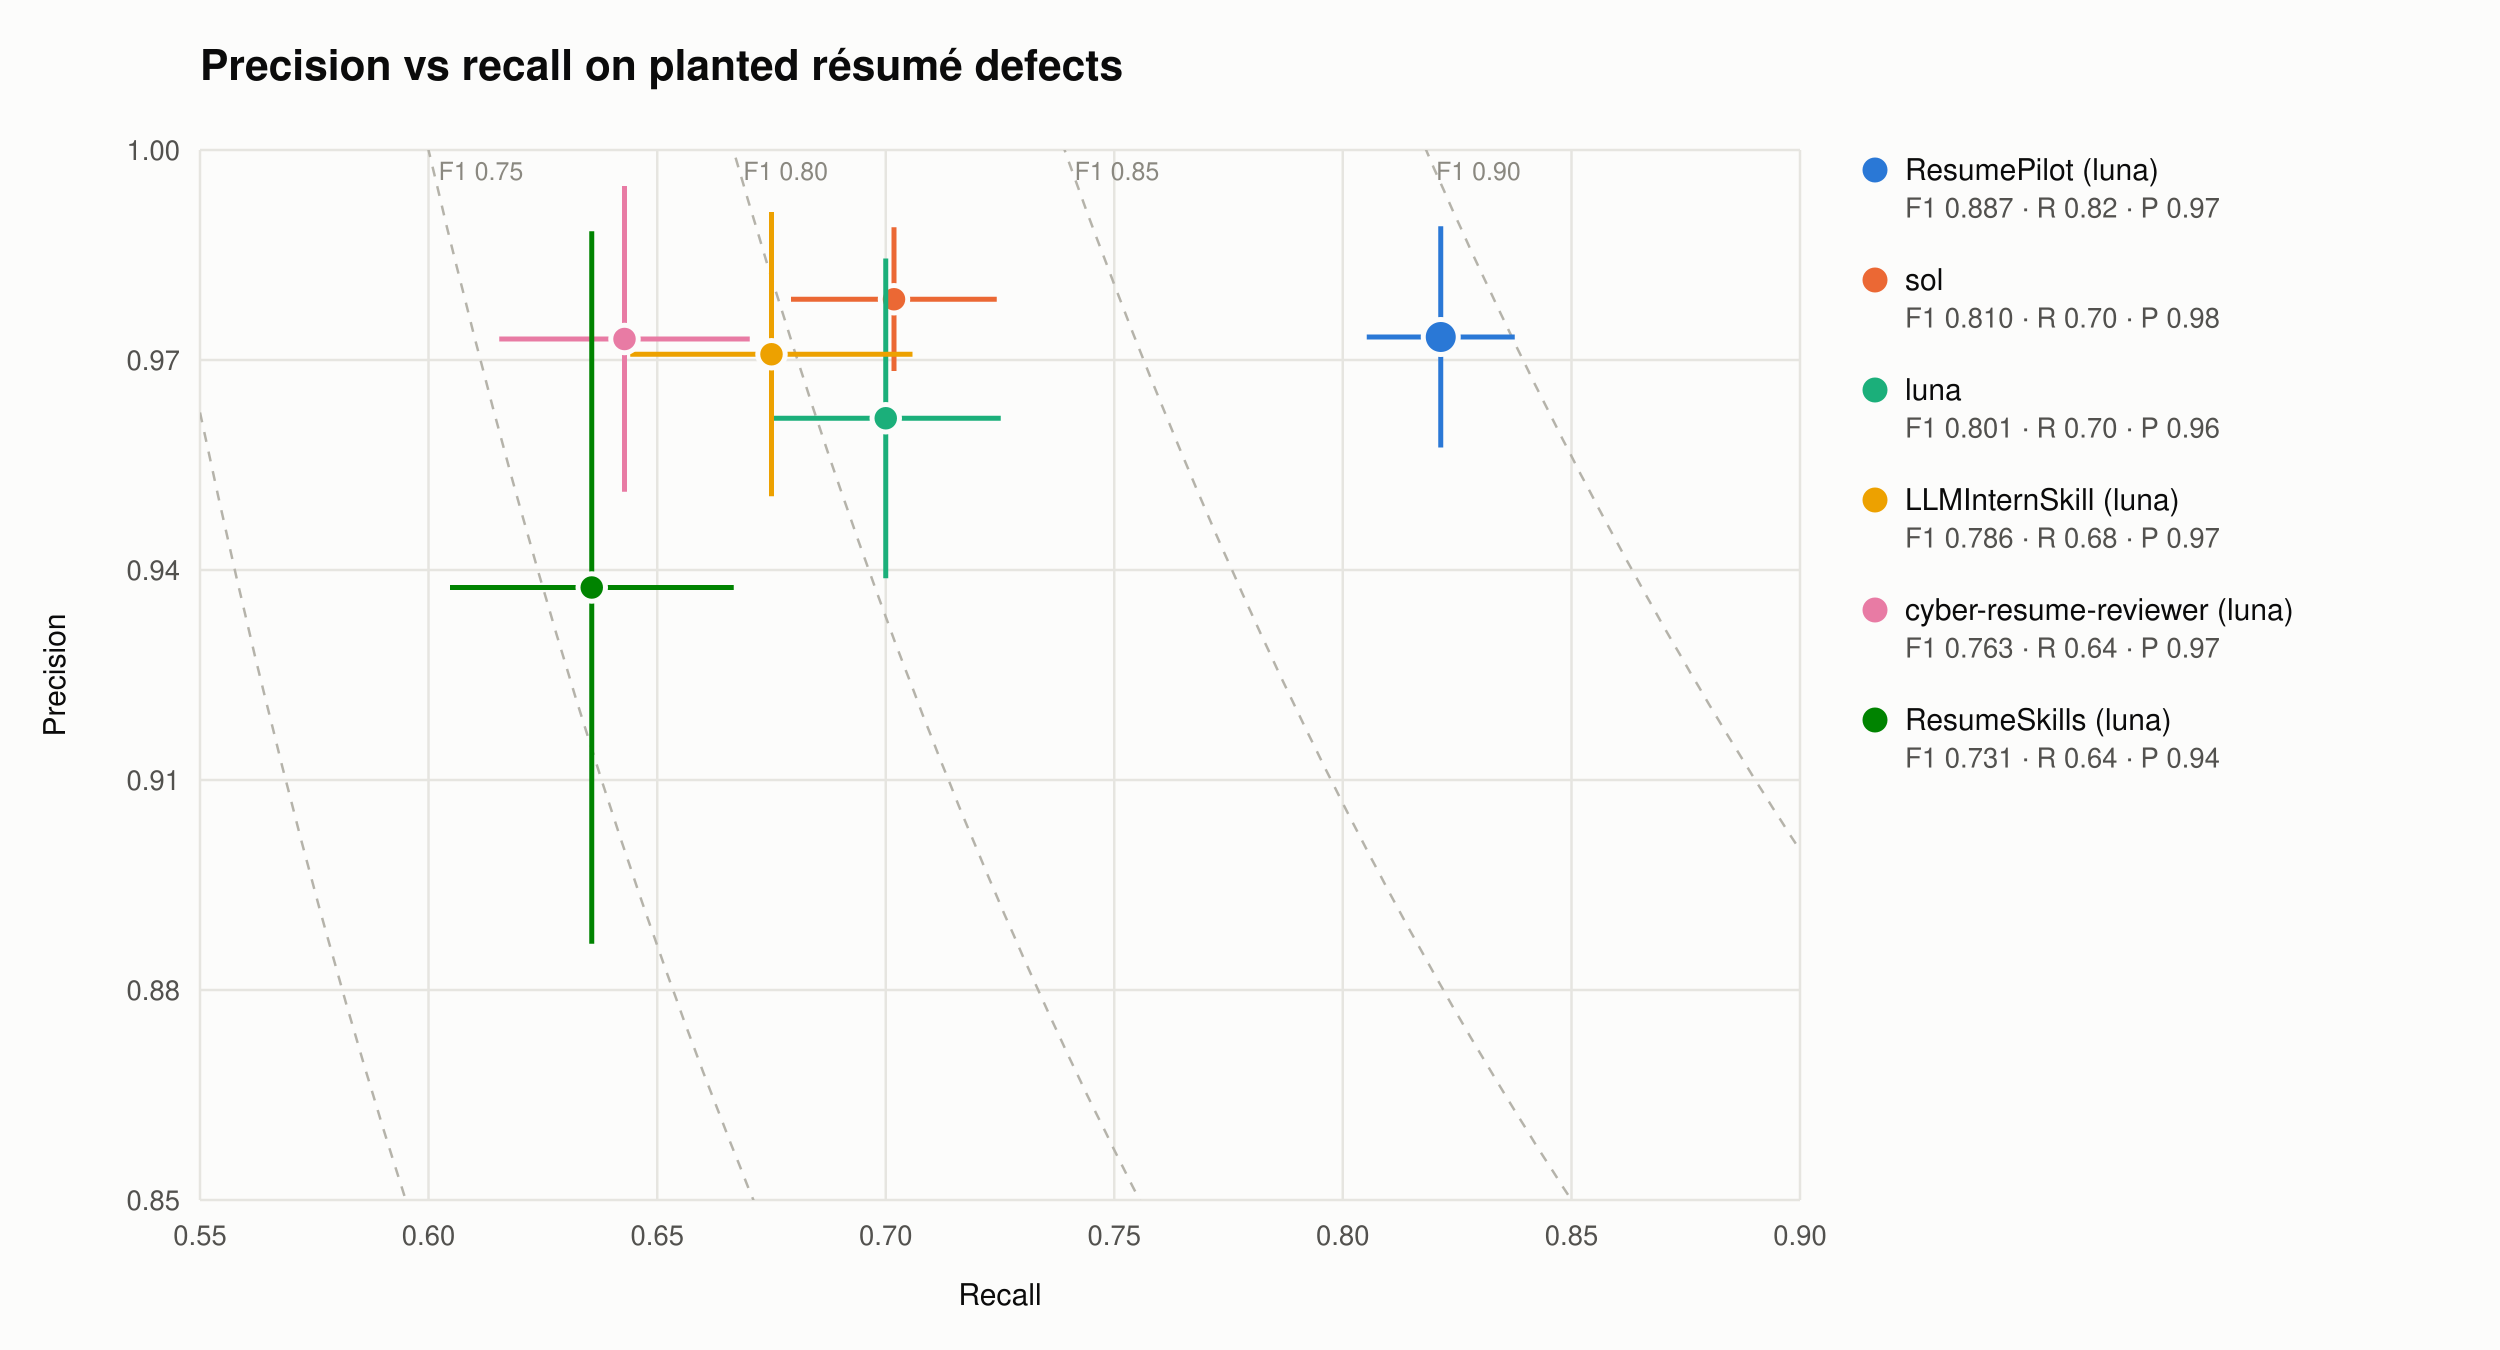
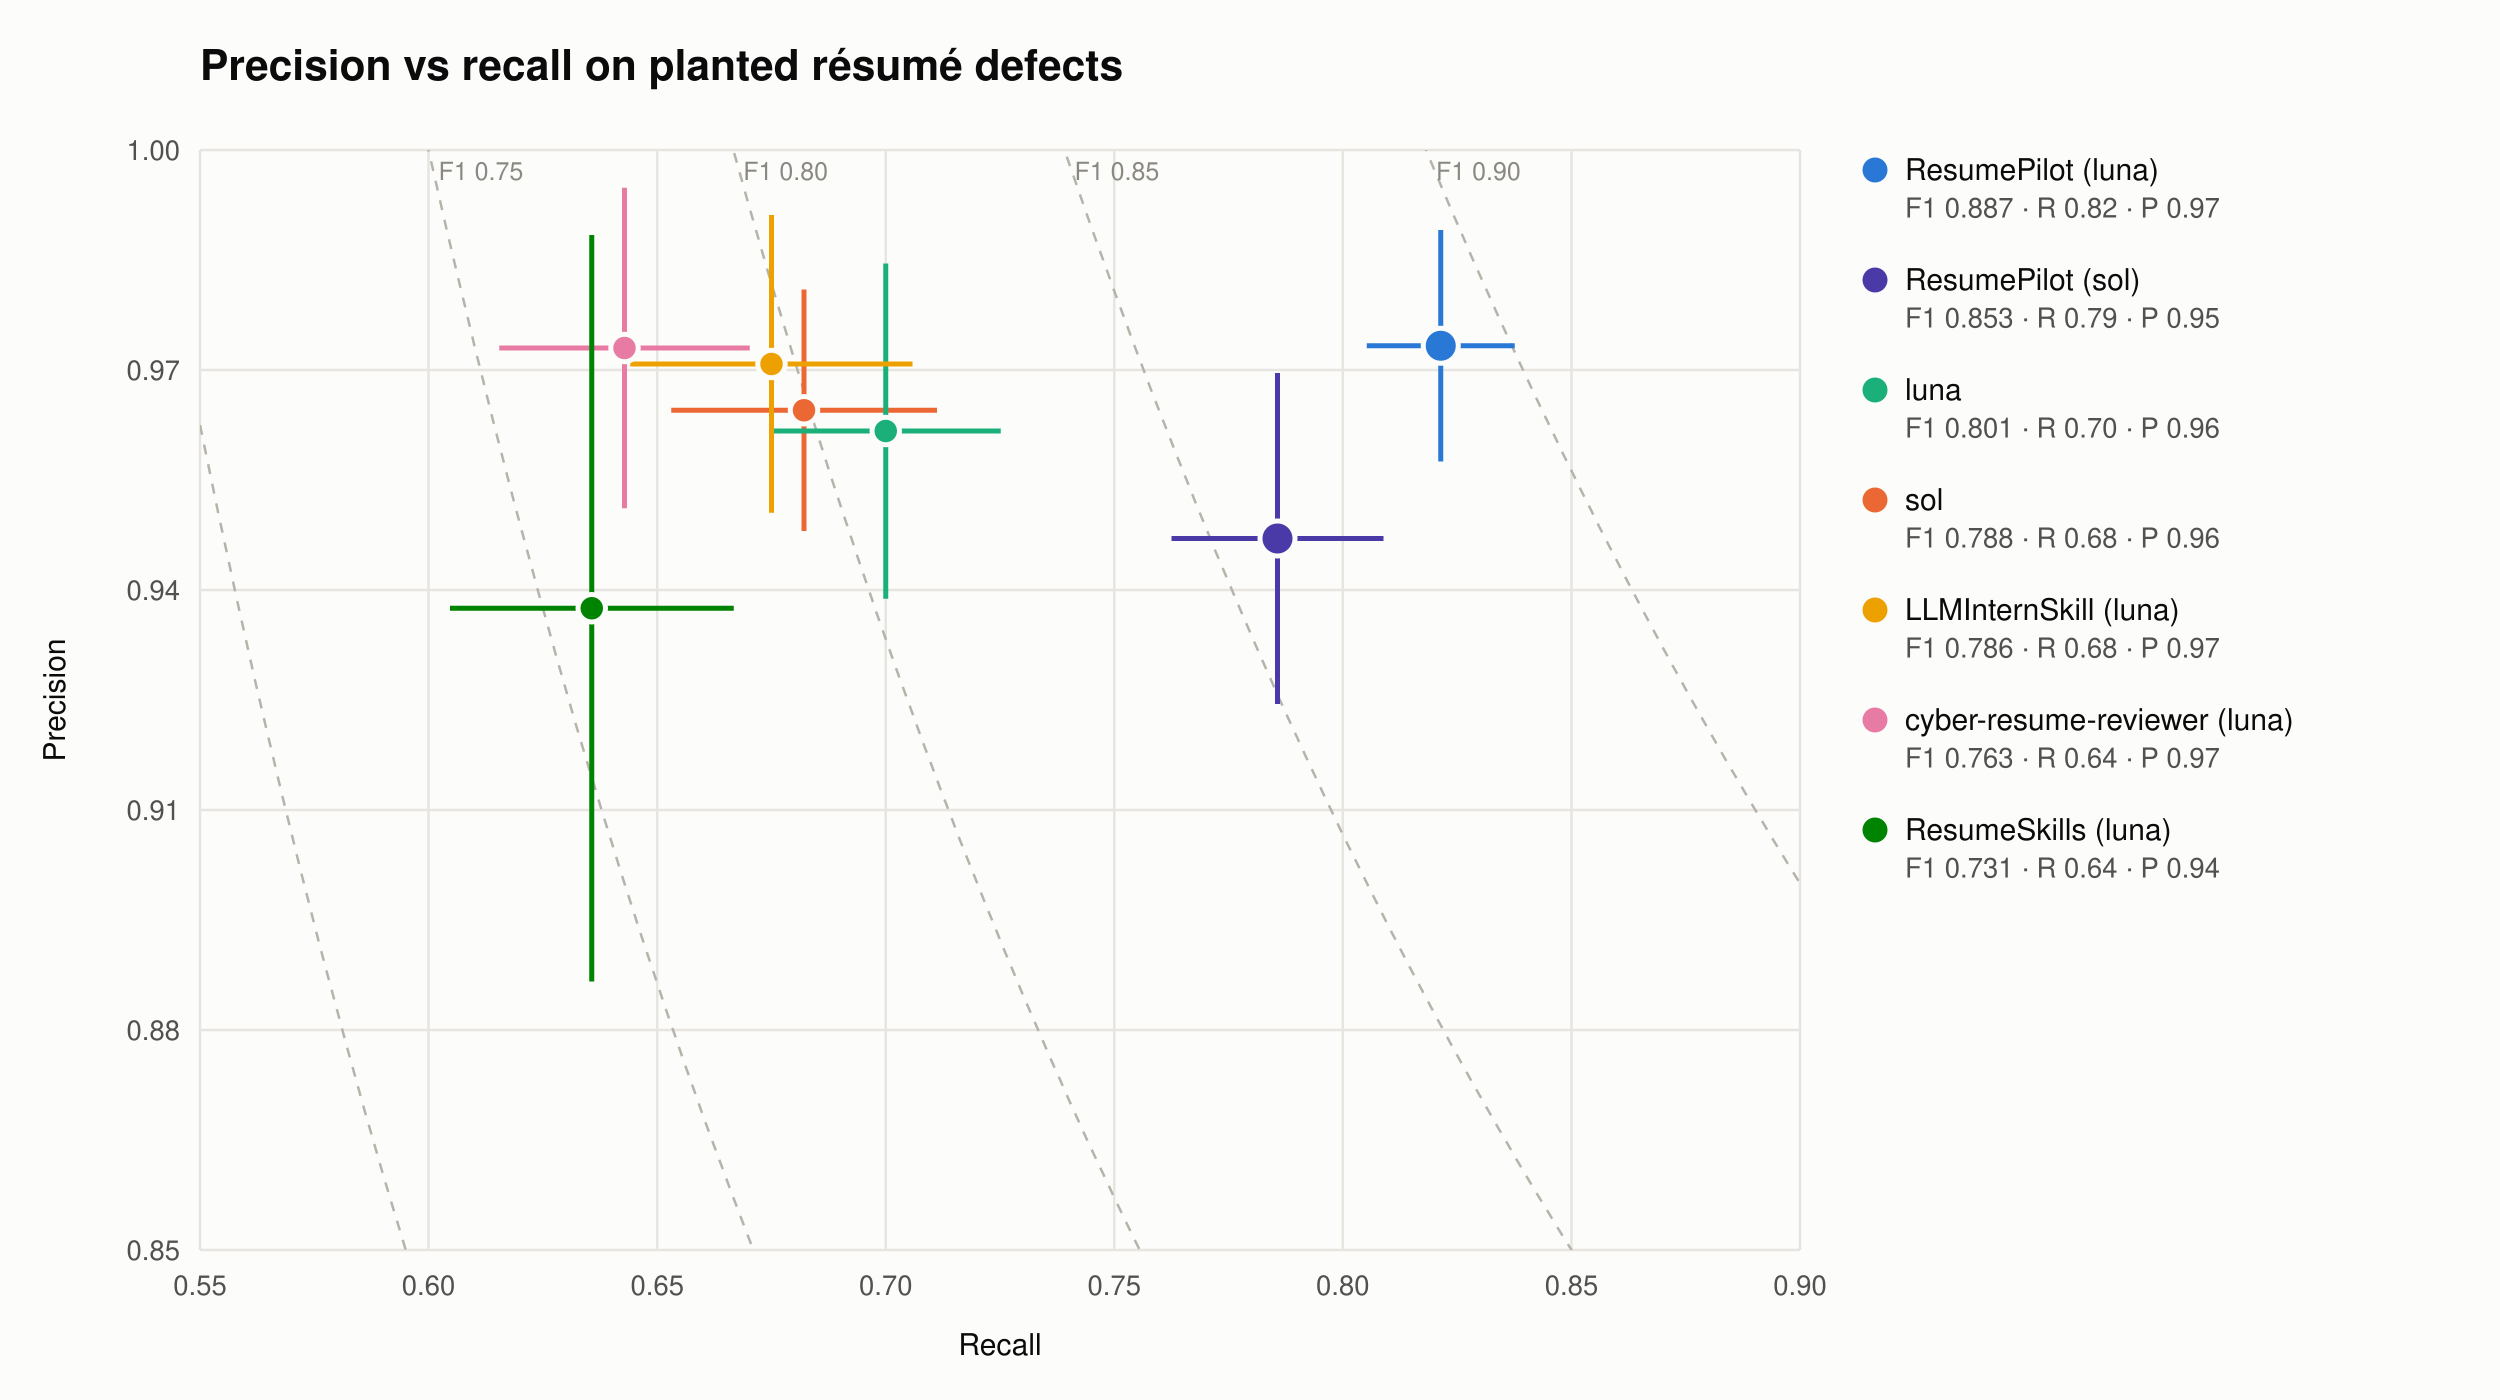
- <svg xmlns="http://www.w3.org/2000/svg" width="1000" height="540" viewBox="0 0 1000 540" font-family="Helvetica, Arial, sans-serif">
-   <rect width="1000" height="540" fill="#fcfcfb" />
+ <svg xmlns="http://www.w3.org/2000/svg" width="1000" height="560" viewBox="0 0 1000 560" font-family="Helvetica, Arial, sans-serif">
+   <rect width="1000" height="560" fill="#fcfcfb" />
  <text x="80" y="32" font-size="17" font-weight="600" fill="#0b0b0b">Precision vs recall on planted résumé defects</text>
  <clipPath id="plot">
-     <rect x="80" y="60" width="640" height="420" />
+     <rect x="80" y="60" width="640" height="440" />
  </clipPath>
-   <line x1="80.0" y1="60" x2="80.0" y2="480" stroke="#e6e5e0" />
-   <text x="80.0" y="498" font-size="11" fill="#52514e" text-anchor="middle">0.55</text>
-   <line x1="171.4" y1="60" x2="171.4" y2="480" stroke="#e6e5e0" />
-   <text x="171.4" y="498" font-size="11" fill="#52514e" text-anchor="middle">0.60</text>
-   <line x1="262.9" y1="60" x2="262.9" y2="480" stroke="#e6e5e0" />
-   <text x="262.9" y="498" font-size="11" fill="#52514e" text-anchor="middle">0.65</text>
-   <line x1="354.3" y1="60" x2="354.3" y2="480" stroke="#e6e5e0" />
-   <text x="354.3" y="498" font-size="11" fill="#52514e" text-anchor="middle">0.70</text>
-   <line x1="445.7" y1="60" x2="445.7" y2="480" stroke="#e6e5e0" />
-   <text x="445.7" y="498" font-size="11" fill="#52514e" text-anchor="middle">0.75</text>
-   <line x1="537.1" y1="60" x2="537.1" y2="480" stroke="#e6e5e0" />
-   <text x="537.1" y="498" font-size="11" fill="#52514e" text-anchor="middle">0.80</text>
-   <line x1="628.6" y1="60" x2="628.6" y2="480" stroke="#e6e5e0" />
-   <text x="628.6" y="498" font-size="11" fill="#52514e" text-anchor="middle">0.85</text>
-   <line x1="720.0" y1="60" x2="720.0" y2="480" stroke="#e6e5e0" />
-   <text x="720.0" y="498" font-size="11" fill="#52514e" text-anchor="middle">0.90</text>
-   <line x1="80" y1="480.0" x2="720" y2="480.0" stroke="#e6e5e0" />
-   <text x="72" y="484.0" font-size="11" fill="#52514e" text-anchor="end">0.85</text>
-   <line x1="80" y1="396.0" x2="720" y2="396.0" stroke="#e6e5e0" />
-   <text x="72" y="400.0" font-size="11" fill="#52514e" text-anchor="end">0.88</text>
-   <line x1="80" y1="312.0" x2="720" y2="312.0" stroke="#e6e5e0" />
-   <text x="72" y="316.0" font-size="11" fill="#52514e" text-anchor="end">0.91</text>
-   <line x1="80" y1="228.0" x2="720" y2="228.0" stroke="#e6e5e0" />
-   <text x="72" y="232.0" font-size="11" fill="#52514e" text-anchor="end">0.94</text>
-   <line x1="80" y1="144.0" x2="720" y2="144.0" stroke="#e6e5e0" />
-   <text x="72" y="148.0" font-size="11" fill="#52514e" text-anchor="end">0.97</text>
+   <line x1="80.0" y1="60" x2="80.0" y2="500" stroke="#e6e5e0" />
+   <text x="80.0" y="518" font-size="11" fill="#52514e" text-anchor="middle">0.55</text>
+   <line x1="171.4" y1="60" x2="171.4" y2="500" stroke="#e6e5e0" />
+   <text x="171.4" y="518" font-size="11" fill="#52514e" text-anchor="middle">0.60</text>
+   <line x1="262.9" y1="60" x2="262.9" y2="500" stroke="#e6e5e0" />
+   <text x="262.9" y="518" font-size="11" fill="#52514e" text-anchor="middle">0.65</text>
+   <line x1="354.3" y1="60" x2="354.3" y2="500" stroke="#e6e5e0" />
+   <text x="354.3" y="518" font-size="11" fill="#52514e" text-anchor="middle">0.70</text>
+   <line x1="445.7" y1="60" x2="445.7" y2="500" stroke="#e6e5e0" />
+   <text x="445.7" y="518" font-size="11" fill="#52514e" text-anchor="middle">0.75</text>
+   <line x1="537.1" y1="60" x2="537.1" y2="500" stroke="#e6e5e0" />
+   <text x="537.1" y="518" font-size="11" fill="#52514e" text-anchor="middle">0.80</text>
+   <line x1="628.6" y1="60" x2="628.6" y2="500" stroke="#e6e5e0" />
+   <text x="628.6" y="518" font-size="11" fill="#52514e" text-anchor="middle">0.85</text>
+   <line x1="720.0" y1="60" x2="720.0" y2="500" stroke="#e6e5e0" />
+   <text x="720.0" y="518" font-size="11" fill="#52514e" text-anchor="middle">0.90</text>
+   <line x1="80" y1="500.0" x2="720" y2="500.0" stroke="#e6e5e0" />
+   <text x="72" y="504.0" font-size="11" fill="#52514e" text-anchor="end">0.85</text>
+   <line x1="80" y1="412.0" x2="720" y2="412.0" stroke="#e6e5e0" />
+   <text x="72" y="416.0" font-size="11" fill="#52514e" text-anchor="end">0.88</text>
+   <line x1="80" y1="324.0" x2="720" y2="324.0" stroke="#e6e5e0" />
+   <text x="72" y="328.0" font-size="11" fill="#52514e" text-anchor="end">0.91</text>
+   <line x1="80" y1="236.0" x2="720" y2="236.0" stroke="#e6e5e0" />
+   <text x="72" y="240.0" font-size="11" fill="#52514e" text-anchor="end">0.94</text>
+   <line x1="80" y1="148.0" x2="720" y2="148.0" stroke="#e6e5e0" />
+   <text x="72" y="152.0" font-size="11" fill="#52514e" text-anchor="end">0.97</text>
  <line x1="80" y1="60.0" x2="720" y2="60.0" stroke="#e6e5e0" />
  <text x="72" y="64.0" font-size="11" fill="#52514e" text-anchor="end">1.00</text>
-   <polyline clip-path="url(#plot)" points="80.0,165.0 83.7,182.0 87.3,198.6 91.0,215.0 94.6,231.0 98.3,246.7 101.9,262.1 105.6,277.2 109.3,292.0 112.9,306.6 116.6,320.9 120.2,335.0 123.9,348.8 127.5,362.3 131.2,375.6 134.9,388.7 138.5,401.6 142.2,414.2 145.8,426.6 149.5,438.8 153.1,450.8 156.8,462.6 160.5,474.3 164.1,485.7 167.8,496.9 171.4,508.0 175.1,518.9 178.7,529.6" fill="none" stroke="#b5b3aa" stroke-width="1" stroke-dasharray="4 4" />
-   <polyline clip-path="url(#plot)" points="160.5,12.1 164.1,28.3 167.8,44.3 171.4,60.0 175.1,75.4 178.7,90.6 182.4,105.5 186.1,120.1 189.7,134.5 193.4,148.6 197.0,162.5 200.7,176.2 204.3,189.6 208.0,202.9 211.7,215.9 215.3,228.7 219.0,241.3 222.6,253.7 226.3,265.9 229.9,277.9 233.6,289.7 237.3,301.4 240.9,312.9 244.6,324.2 248.2,335.3 251.9,346.2 255.5,357.0 259.2,367.7 262.9,378.2 266.5,388.5 270.2,398.7 273.8,408.8 277.5,418.7 281.1,428.4 284.8,438.0 288.5,447.5 292.1,456.9 295.8,466.1 299.4,475.3 303.1,484.2 306.7,493.1 310.4,501.9 314.1,510.5 317.7,519.0 321.4,527.4 325.0,535.7" fill="none" stroke="#b5b3aa" stroke-width="1" stroke-dasharray="4 4" />
+   <polyline clip-path="url(#plot)" points="80.0,170.0 83.7,187.8 87.3,205.2 91.0,222.3 94.6,239.1 98.3,255.6 101.9,271.7 105.6,287.5 109.3,303.1 112.9,318.3 116.6,333.3 120.2,348.0 123.9,362.5 127.5,376.7 131.2,390.6 134.9,404.3 138.5,417.8 142.2,431.1 145.8,444.1 149.5,456.9 153.1,469.4 156.8,481.8 160.5,494.0 164.1,506.0 167.8,517.7 171.4,529.3 175.1,540.7 178.7,552.0" fill="none" stroke="#b5b3aa" stroke-width="1" stroke-dasharray="4 4" />
+   <polyline clip-path="url(#plot)" points="160.5,9.8 164.1,26.8 167.8,43.6 171.4,60.0 175.1,76.2 178.7,92.0 182.4,107.6 186.1,122.9 189.7,138.0 193.4,152.8 197.0,167.4 200.7,181.7 204.3,195.8 208.0,209.7 211.7,223.3 215.3,236.7 219.0,249.9 222.6,262.9 226.3,275.7 229.9,288.3 233.6,300.7 237.3,312.9 240.9,324.9 244.6,336.7 248.2,348.4 251.9,359.9 255.5,371.2 259.2,382.3 262.9,393.3 266.5,404.2 270.2,414.8 273.8,425.4 277.5,435.7 281.1,446.0 284.8,456.1 288.5,466.0 292.1,475.8 295.8,485.5 299.4,495.0 303.1,504.4 306.7,513.7 310.4,522.9 314.1,531.9 317.7,540.9 321.4,549.7 325.0,558.4" fill="none" stroke="#b5b3aa" stroke-width="1" stroke-dasharray="4 4" />
  <text x="175.4" y="72" font-size="10" fill="#8a8880">F1 0.75</text>
-   <polyline clip-path="url(#plot)" points="281.1,16.9 284.8,30.1 288.5,43.0 292.1,55.8 295.8,68.4 299.4,80.7 303.1,92.9 306.7,105.0 310.4,116.8 314.1,128.5 317.7,140.0 321.4,151.3 325.0,162.5 328.7,173.6 332.3,184.4 336.0,195.2 339.7,205.8 343.3,216.2 347.0,226.5 350.6,236.6 354.3,246.7 357.9,256.6 361.6,266.3 365.3,275.9 368.9,285.5 372.6,294.8 376.2,304.1 379.9,313.2 383.5,322.3 387.2,331.2 390.9,340.0 394.5,348.7 398.2,357.3 401.8,365.8 405.5,374.1 409.1,382.4 412.8,390.6 416.5,398.7 420.1,406.7 423.8,414.6 427.4,422.4 431.1,430.1 434.7,437.7 438.4,445.2 442.1,452.6 445.7,460.0 449.4,467.3 453.0,474.5 456.7,481.6 460.3,488.6 464.0,495.6 467.7,502.4 471.3,509.2 475.0,516.0 478.6,522.6 482.3,529.2 485.9,535.7" fill="none" stroke="#b5b3aa" stroke-width="1" stroke-dasharray="4 4" />
+   <polyline clip-path="url(#plot)" points="281.1,14.9 284.8,28.7 288.5,42.2 292.1,55.6 295.8,68.8 299.4,81.7 303.1,94.5 306.7,107.1 310.4,119.5 314.1,131.8 317.7,143.8 321.4,155.7 325.0,167.4 328.7,179.0 332.3,190.4 336.0,201.6 339.7,212.7 343.3,223.6 347.0,234.4 350.6,245.1 354.3,255.6 357.9,265.9 361.6,276.1 365.3,286.2 368.9,296.2 372.6,306.0 376.2,315.7 379.9,325.3 383.5,334.8 387.2,344.1 390.9,353.3 394.5,362.4 398.2,371.4 401.8,380.3 405.5,389.1 409.1,397.8 412.8,406.3 416.5,414.8 420.1,423.2 423.8,431.4 427.4,439.6 431.1,447.7 434.7,455.7 438.4,463.5 442.1,471.3 445.7,479.0 449.4,486.7 453.0,494.2 456.7,501.6 460.3,509.0 464.0,516.3 467.7,523.5 471.3,530.6 475.0,537.7 478.6,544.6 482.3,551.5 485.9,558.4" fill="none" stroke="#b5b3aa" stroke-width="1" stroke-dasharray="4 4" />
  <text x="297.3" y="72" font-size="10" fill="#8a8880">F1 0.80</text>
-   <polyline clip-path="url(#plot)" points="409.1,11.8 412.8,22.6 416.5,33.3 420.1,43.8 423.8,54.2 427.4,64.4 431.1,74.6 434.7,84.6 438.4,94.5 442.1,104.2 445.7,113.8 449.4,123.4 453.0,132.8 456.7,142.1 460.3,151.2 464.0,160.3 467.7,169.3 471.3,178.1 475.0,186.9 478.6,195.5 482.3,204.1 485.9,212.5 489.6,220.9 493.3,229.1 496.9,237.3 500.6,245.4 504.2,253.3 507.9,261.2 511.5,269.0 515.2,276.7 518.9,284.4 522.5,291.9 526.2,299.4 529.8,306.8 533.5,314.1 537.1,321.3 540.8,328.5 544.5,335.6 548.1,342.6 551.8,349.5 555.4,356.4 559.1,363.2 562.7,369.9 566.4,376.5 570.1,383.1 573.7,389.6 577.4,396.1 581.0,402.5 584.7,408.8 588.3,415.0 592.0,421.2 595.7,427.4 599.3,433.4 603.0,439.5 606.6,445.4 610.3,451.3 613.9,457.2 617.6,463.0 621.3,468.7 624.9,474.4 628.6,480.0 632.2,485.6 635.9,491.1 639.5,496.6 643.2,502.0 646.9,507.4 650.5,512.7 654.2,517.9 657.8,523.2 661.5,528.4 665.1,533.5" fill="none" stroke="#b5b3aa" stroke-width="1" stroke-dasharray="4 4" />
+   <polyline clip-path="url(#plot)" points="409.1,9.5 412.8,20.8 416.5,32.0 420.1,43.0 423.8,53.9 427.4,64.7 431.1,75.3 434.7,85.7 438.4,96.1 442.1,106.3 445.7,116.4 449.4,126.4 453.0,136.2 456.7,146.0 460.3,155.6 464.0,165.1 467.7,174.5 471.3,183.7 475.0,192.9 478.6,202.0 482.3,210.9 485.9,219.8 489.6,228.5 493.3,237.2 496.9,245.7 500.6,254.2 504.2,262.5 507.9,270.8 511.5,279.0 515.2,287.1 518.9,295.1 522.5,303.0 526.2,310.8 529.8,318.5 533.5,326.2 537.1,333.8 540.8,341.3 544.5,348.7 548.1,356.0 551.8,363.3 555.4,370.5 559.1,377.6 562.7,384.6 566.4,391.6 570.1,398.5 573.7,405.3 577.4,412.1 581.0,418.8 584.7,425.4 588.3,431.9 592.0,438.4 595.7,444.9 599.3,451.2 603.0,457.5 606.6,463.8 610.3,470.0 613.9,476.1 617.6,482.1 621.3,488.2 624.9,494.1 628.6,500.0 632.2,505.8 635.9,511.6 639.5,517.4 643.2,523.0 646.9,528.7 650.5,534.2 654.2,539.8 657.8,545.2 661.5,550.7 665.1,556.0" fill="none" stroke="#b5b3aa" stroke-width="1" stroke-dasharray="4 4" />
  <text x="429.8" y="72" font-size="10" fill="#8a8880">F1 0.85</text>
-   <polyline clip-path="url(#plot)" points="548.1,7.3 551.8,16.2 555.4,25.0 559.1,33.7 562.7,42.3 566.4,50.8 570.1,59.2 573.7,67.6 577.4,75.8 581.0,84.0 584.7,92.0 588.3,100.0 592.0,107.9 595.7,115.7 599.3,123.4 603.0,131.1 606.6,138.7 610.3,146.2 613.9,153.6 617.6,160.9 621.3,168.2 624.9,175.4 628.6,182.5 632.2,189.6 635.9,196.5 639.5,203.4 643.2,210.3 646.9,217.1 650.5,223.8 654.2,230.4 657.8,237.0 661.5,243.5 665.1,250.0 668.8,256.4 672.5,262.7 676.1,269.0 679.8,275.2 683.4,281.4 687.1,287.5 690.7,293.5 694.4,299.5 698.1,305.5 701.7,311.4 705.4,317.2 709.0,323.0 712.7,328.7 716.3,334.4 720.0,340.0" fill="none" stroke="#b5b3aa" stroke-width="1" stroke-dasharray="4 4" />
+   <polyline clip-path="url(#plot)" points="548.1,4.8 551.8,14.1 555.4,23.3 559.1,32.4 562.7,41.5 566.4,50.4 570.1,59.2 573.7,67.9 577.4,76.6 581.0,85.1 584.7,93.5 588.3,101.9 592.0,110.2 595.7,118.4 599.3,126.5 603.0,134.5 606.6,142.4 610.3,150.3 613.9,158.0 617.6,165.7 621.3,173.3 624.9,180.9 628.6,188.3 632.2,195.7 635.9,203.0 639.5,210.3 643.2,217.5 646.9,224.6 650.5,231.6 654.2,238.6 657.8,245.4 661.5,252.3 665.1,259.0 668.8,265.8 672.5,272.4 676.1,279.0 679.8,285.5 683.4,291.9 687.1,298.3 690.7,304.7 694.4,310.9 698.1,317.2 701.7,323.3 705.4,329.4 709.0,335.5 712.7,341.5 716.3,347.4 720.0,353.3" fill="none" stroke="#b5b3aa" stroke-width="1" stroke-dasharray="4 4" />
  <text x="574.4" y="72" font-size="10" fill="#8a8880">F1 0.90</text>
-   <text x="400.0" y="522" font-size="12" fill="#0b0b0b" text-anchor="middle">Recall</text>
-   <text transform="translate(26,270.0) rotate(-90)" font-size="12" fill="#0b0b0b" text-anchor="middle">Precision</text>
-   <line x1="316.4" y1="119.7" x2="398.7" y2="119.7" stroke="#eb6834" stroke-width="2" />
-   <line x1="357.6" y1="148.4" x2="357.6" y2="90.9" stroke="#eb6834" stroke-width="2" />
-   <circle cx="357.6" cy="119.7" r="5.5" fill="#eb6834" stroke="#fcfcfb" stroke-width="2" />
-   <line x1="308.3" y1="167.3" x2="400.3" y2="167.3" stroke="#1baf7a" stroke-width="2" />
-   <line x1="354.3" y1="231.3" x2="354.3" y2="103.4" stroke="#1baf7a" stroke-width="2" />
-   <circle cx="354.3" cy="167.3" r="5.5" fill="#1baf7a" stroke="#fcfcfb" stroke-width="2" />
-   <line x1="252.1" y1="141.7" x2="365.0" y2="141.7" stroke="#eda100" stroke-width="2" />
-   <line x1="308.6" y1="198.5" x2="308.6" y2="84.8" stroke="#eda100" stroke-width="2" />
-   <circle cx="308.6" cy="141.7" r="5.5" fill="#eda100" stroke="#fcfcfb" stroke-width="2" />
-   <line x1="199.7" y1="135.6" x2="299.9" y2="135.6" stroke="#e87ba4" stroke-width="2" />
-   <line x1="249.8" y1="196.7" x2="249.8" y2="74.4" stroke="#e87ba4" stroke-width="2" />
-   <circle cx="249.8" cy="135.6" r="5.5" fill="#e87ba4" stroke="#fcfcfb" stroke-width="2" />
-   <line x1="180.0" y1="235.0" x2="293.5" y2="235.0" stroke="#008300" stroke-width="2" />
-   <line x1="236.7" y1="377.5" x2="236.7" y2="92.5" stroke="#008300" stroke-width="2" />
-   <circle cx="236.7" cy="235.0" r="5.5" fill="#008300" stroke="#fcfcfb" stroke-width="2" />
-   <line x1="546.7" y1="134.8" x2="605.9" y2="134.8" stroke="#2a78d6" stroke-width="2" />
-   <line x1="576.3" y1="179.0" x2="576.3" y2="90.5" stroke="#2a78d6" stroke-width="2" />
-   <circle cx="576.3" cy="134.8" r="7" fill="#2a78d6" stroke="#fcfcfb" stroke-width="2" />
+   <text x="400.0" y="542" font-size="12" fill="#0b0b0b" text-anchor="middle">Recall</text>
+   <text transform="translate(26,280.0) rotate(-90)" font-size="12" fill="#0b0b0b" text-anchor="middle">Precision</text>
+   <line x1="268.5" y1="164.1" x2="374.8" y2="164.1" stroke="#eb6834" stroke-width="2" />
+   <line x1="321.6" y1="212.4" x2="321.6" y2="115.8" stroke="#eb6834" stroke-width="2" />
+   <circle cx="321.6" cy="164.1" r="5.5" fill="#eb6834" stroke="#fcfcfb" stroke-width="2" />
+   <line x1="308.3" y1="172.4" x2="400.3" y2="172.4" stroke="#1baf7a" stroke-width="2" />
+   <line x1="354.3" y1="239.5" x2="354.3" y2="105.4" stroke="#1baf7a" stroke-width="2" />
+   <circle cx="354.3" cy="172.4" r="5.5" fill="#1baf7a" stroke="#fcfcfb" stroke-width="2" />
+   <line x1="252.1" y1="145.6" x2="365.0" y2="145.6" stroke="#eda100" stroke-width="2" />
+   <line x1="308.6" y1="205.1" x2="308.6" y2="86.0" stroke="#eda100" stroke-width="2" />
+   <circle cx="308.6" cy="145.6" r="5.5" fill="#eda100" stroke="#fcfcfb" stroke-width="2" />
+   <line x1="199.7" y1="139.2" x2="299.9" y2="139.2" stroke="#e87ba4" stroke-width="2" />
+   <line x1="249.8" y1="203.3" x2="249.8" y2="75.1" stroke="#e87ba4" stroke-width="2" />
+   <circle cx="249.8" cy="139.2" r="5.5" fill="#e87ba4" stroke="#fcfcfb" stroke-width="2" />
+   <line x1="180.0" y1="243.3" x2="293.5" y2="243.3" stroke="#008300" stroke-width="2" />
+   <line x1="236.7" y1="392.6" x2="236.7" y2="94.0" stroke="#008300" stroke-width="2" />
+   <circle cx="236.7" cy="243.3" r="5.5" fill="#008300" stroke="#fcfcfb" stroke-width="2" />
+   <line x1="468.6" y1="215.4" x2="553.4" y2="215.4" stroke="#4a3aa7" stroke-width="2" />
+   <line x1="511.0" y1="281.6" x2="511.0" y2="149.2" stroke="#4a3aa7" stroke-width="2" />
+   <circle cx="511.0" cy="215.4" r="7" fill="#4a3aa7" stroke="#fcfcfb" stroke-width="2" />
+   <line x1="546.7" y1="138.3" x2="605.9" y2="138.3" stroke="#2a78d6" stroke-width="2" />
+   <line x1="576.3" y1="184.6" x2="576.3" y2="92.0" stroke="#2a78d6" stroke-width="2" />
+   <circle cx="576.3" cy="138.3" r="7" fill="#2a78d6" stroke="#fcfcfb" stroke-width="2" />
  <circle cx="750" cy="68" r="5" fill="#2a78d6" />
  <text x="762" y="72" font-size="12" fill="#0b0b0b">ResumePilot (luna)</text>
  <text x="762" y="87" font-size="11" fill="#52514e">F1 0.887 · R 0.82 · P 0.97</text>
-   <circle cx="750" cy="112" r="5" fill="#eb6834" />
-   <text x="762" y="116" font-size="12" fill="#0b0b0b">sol</text>
-   <text x="762" y="131" font-size="11" fill="#52514e">F1 0.810 · R 0.70 · P 0.98</text>
+   <circle cx="750" cy="112" r="5" fill="#4a3aa7" />
+   <text x="762" y="116" font-size="12" fill="#0b0b0b">ResumePilot (sol)</text>
+   <text x="762" y="131" font-size="11" fill="#52514e">F1 0.853 · R 0.79 · P 0.95</text>
  <circle cx="750" cy="156" r="5" fill="#1baf7a" />
  <text x="762" y="160" font-size="12" fill="#0b0b0b">luna</text>
  <text x="762" y="175" font-size="11" fill="#52514e">F1 0.801 · R 0.70 · P 0.96</text>
-   <circle cx="750" cy="200" r="5" fill="#eda100" />
-   <text x="762" y="204" font-size="12" fill="#0b0b0b">LLMInternSkill (luna)</text>
-   <text x="762" y="219" font-size="11" fill="#52514e">F1 0.786 · R 0.68 · P 0.97</text>
-   <circle cx="750" cy="244" r="5" fill="#e87ba4" />
-   <text x="762" y="248" font-size="12" fill="#0b0b0b">cyber-resume-reviewer (luna)</text>
-   <text x="762" y="263" font-size="11" fill="#52514e">F1 0.763 · R 0.64 · P 0.97</text>
-   <circle cx="750" cy="288" r="5" fill="#008300" />
-   <text x="762" y="292" font-size="12" fill="#0b0b0b">ResumeSkills (luna)</text>
-   <text x="762" y="307" font-size="11" fill="#52514e">F1 0.731 · R 0.64 · P 0.94</text>
+   <circle cx="750" cy="200" r="5" fill="#eb6834" />
+   <text x="762" y="204" font-size="12" fill="#0b0b0b">sol</text>
+   <text x="762" y="219" font-size="11" fill="#52514e">F1 0.788 · R 0.68 · P 0.96</text>
+   <circle cx="750" cy="244" r="5" fill="#eda100" />
+   <text x="762" y="248" font-size="12" fill="#0b0b0b">LLMInternSkill (luna)</text>
+   <text x="762" y="263" font-size="11" fill="#52514e">F1 0.786 · R 0.68 · P 0.97</text>
+   <circle cx="750" cy="288" r="5" fill="#e87ba4" />
+   <text x="762" y="292" font-size="12" fill="#0b0b0b">cyber-resume-reviewer (luna)</text>
+   <text x="762" y="307" font-size="11" fill="#52514e">F1 0.763 · R 0.64 · P 0.97</text>
+   <circle cx="750" cy="332" r="5" fill="#008300" />
+   <text x="762" y="336" font-size="12" fill="#0b0b0b">ResumeSkills (luna)</text>
+   <text x="762" y="351" font-size="11" fill="#52514e">F1 0.731 · R 0.64 · P 0.94</text>
</svg>
